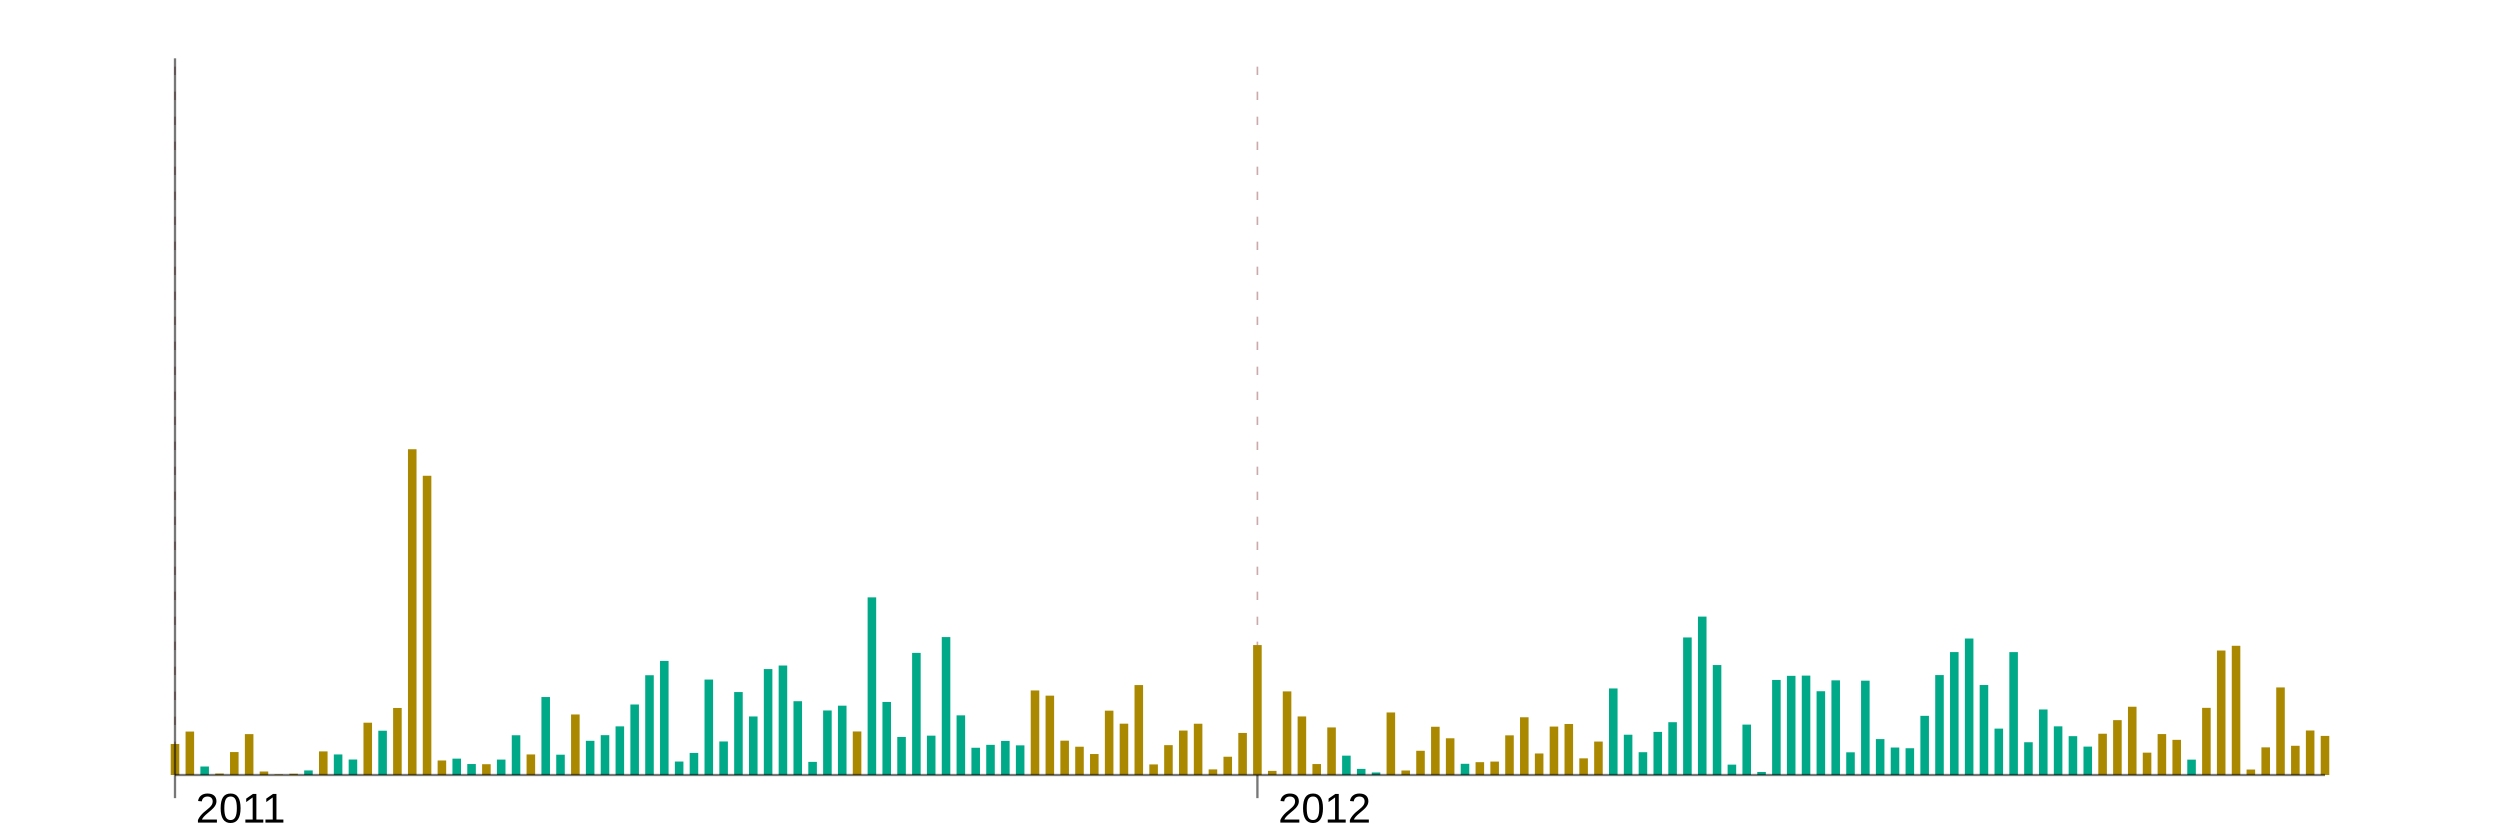
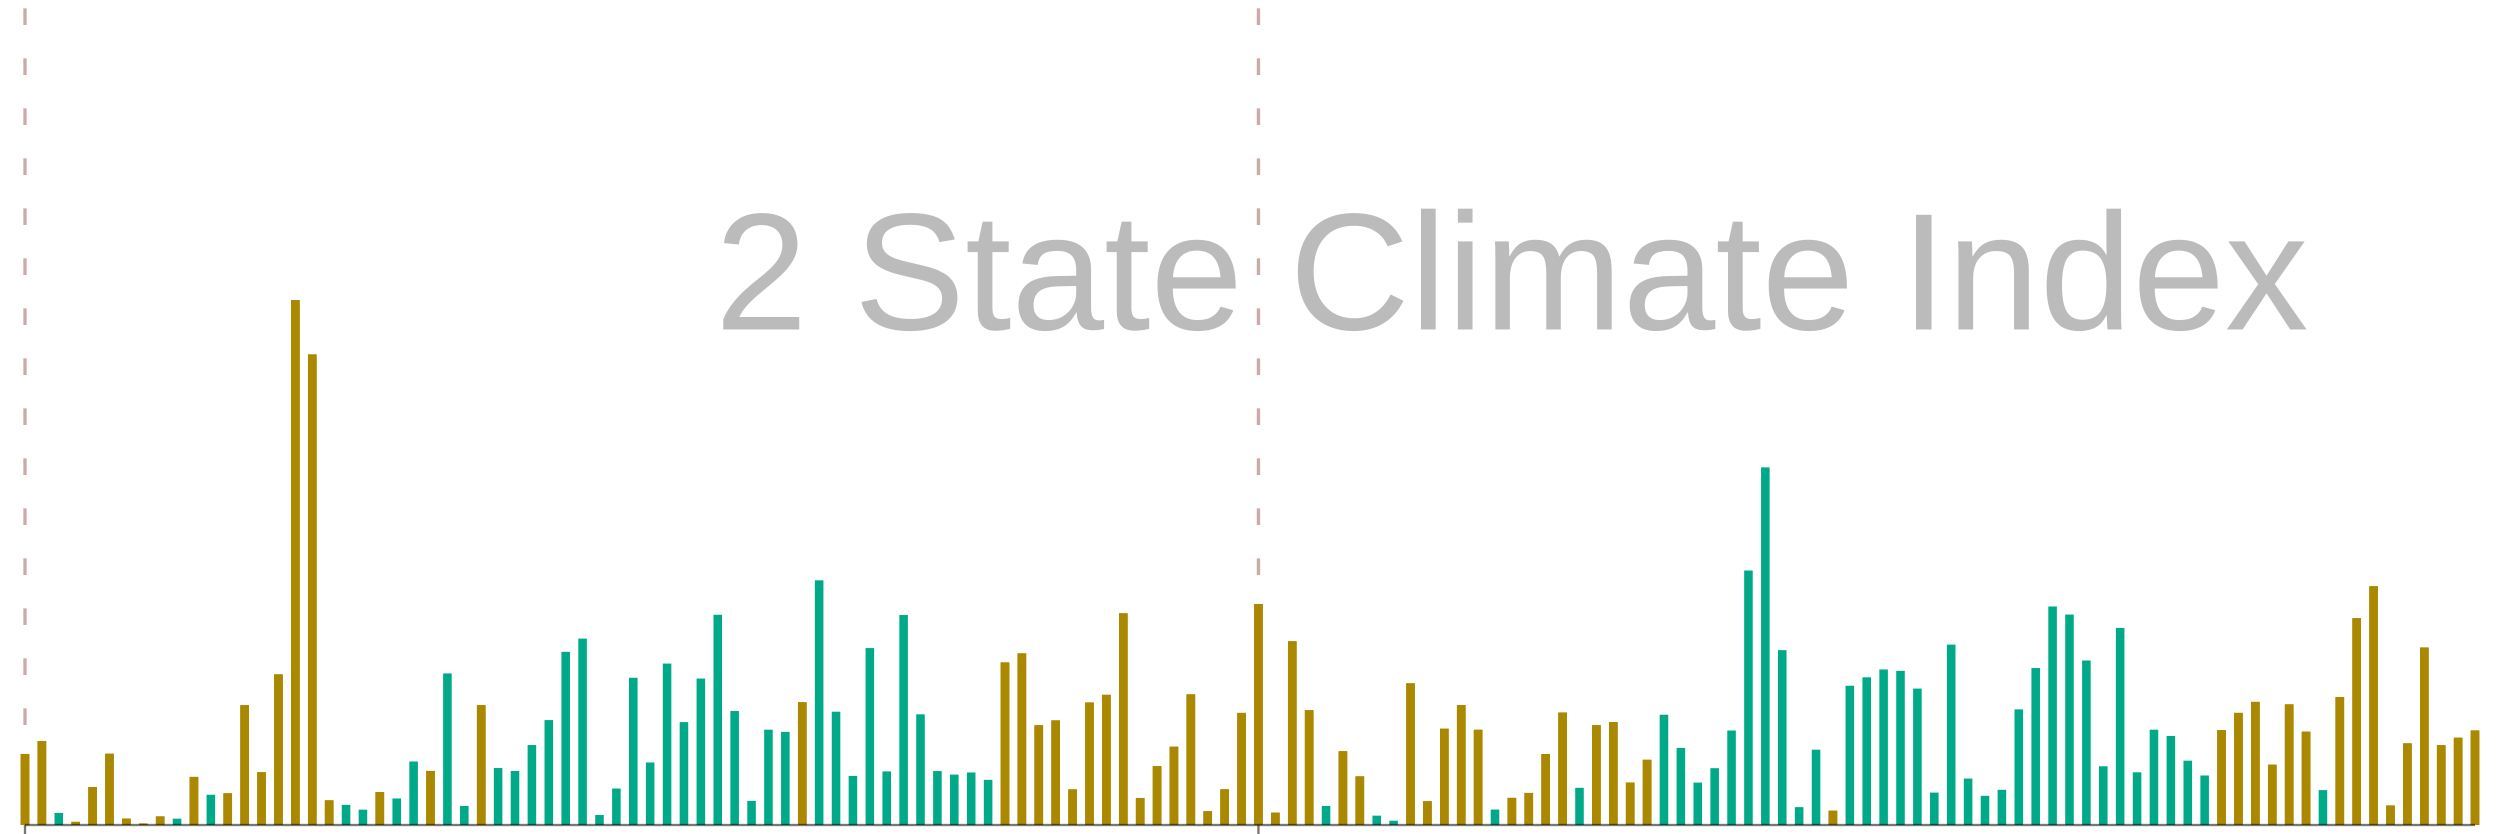
<svg xmlns="http://www.w3.org/2000/svg" height="360.0" version="1.1" viewBox="0 0 1080.0 360" width="1080.0">
  <g>
-     <g stroke-dasharray="3.6 7.2" stroke-width="0.72" stroke="#caa">
-       <line x1="75.60" x2="75.60" y1="334.80" y2="25.20" />
-       <line x1="543.20" x2="543.20" y1="334.80" y2="25.20" />
+     <g stroke-dasharray="7.2 14.4" stroke-width="1.44" stroke="#caa">
+       <line x1="10.80" x2="10.80" y1="356.40" y2="3.60" />
+       <line x1="543.65" x2="543.65" y1="356.40" y2="3.60" />
+     </g>
+     <g>
+       <text dominant-baseline="hanging" dx="-72.0" dy="72.0" fill="#0004" font-family="Arial, sans-serif" font-size="72" stroke-width="2.4" stroke="none" text-anchor="end" text="2 State Climate Index" x="1069.20" y="20.40">2 State Climate Index</text>
    </g>
    <g fill="none" stroke-width="3.699" stroke="#00aa88">
-       <line x1="75.60" x2="75.60" y1="334.80" y2="334.80" />
-       <line x1="82.01" x2="82.01" y1="334.80" y2="334.80" />
-       <line x1="88.41" x2="88.41" y1="331.13" y2="334.80" />
-       <line x1="94.82" x2="94.82" y1="334.80" y2="334.80" />
-       <line x1="101.22" x2="101.22" y1="334.80" y2="334.80" />
-       <line x1="107.63" x2="107.63" y1="334.80" y2="334.80" />
-       <line x1="114.03" x2="114.03" y1="334.80" y2="334.80" />
-       <line x1="120.44" x2="120.44" y1="334.80" y2="334.80" />
-       <line x1="126.84" x2="126.84" y1="334.80" y2="334.80" />
-       <line x1="133.25" x2="133.25" y1="332.83" y2="334.80" />
-       <line x1="139.66" x2="139.66" y1="334.80" y2="334.80" />
-       <line x1="146.06" x2="146.06" y1="325.92" y2="334.80" />
-       <line x1="152.47" x2="152.47" y1="328.11" y2="334.80" />
-       <line x1="158.87" x2="158.87" y1="334.80" y2="334.80" />
-       <line x1="165.28" x2="165.28" y1="315.67" y2="334.80" />
-       <line x1="171.68" x2="171.68" y1="334.80" y2="334.80" />
-       <line x1="178.09" x2="178.09" y1="334.80" y2="334.80" />
-       <line x1="184.49" x2="184.49" y1="334.80" y2="334.80" />
-       <line x1="190.90" x2="190.90" y1="334.80" y2="334.80" />
-       <line x1="197.30" x2="197.30" y1="327.73" y2="334.80" />
-       <line x1="203.71" x2="203.71" y1="330.06" y2="334.80" />
-       <line x1="210.12" x2="210.12" y1="334.80" y2="334.80" />
-       <line x1="216.52" x2="216.52" y1="328.14" y2="334.80" />
-       <line x1="222.93" x2="222.93" y1="317.63" y2="334.80" />
-       <line x1="229.33" x2="229.33" y1="334.80" y2="334.80" />
-       <line x1="235.74" x2="235.74" y1="301.12" y2="334.80" />
-       <line x1="242.14" x2="242.14" y1="326.03" y2="334.80" />
-       <line x1="248.55" x2="248.55" y1="334.80" y2="334.80" />
-       <line x1="254.95" x2="254.95" y1="320.03" y2="334.80" />
-       <line x1="261.36" x2="261.36" y1="317.59" y2="334.80" />
-       <line x1="267.77" x2="267.77" y1="313.79" y2="334.80" />
-       <line x1="274.17" x2="274.17" y1="304.34" y2="334.80" />
-       <line x1="280.58" x2="280.58" y1="291.70" y2="334.80" />
-       <line x1="286.98" x2="286.98" y1="285.52" y2="334.80" />
-       <line x1="293.39" x2="293.39" y1="328.98" y2="334.80" />
-       <line x1="299.79" x2="299.79" y1="325.27" y2="334.80" />
-       <line x1="306.20" x2="306.20" y1="293.57" y2="334.80" />
-       <line x1="312.60" x2="312.60" y1="320.31" y2="334.80" />
-       <line x1="319.01" x2="319.01" y1="298.97" y2="334.80" />
-       <line x1="325.42" x2="325.42" y1="309.51" y2="334.80" />
-       <line x1="331.82" x2="331.82" y1="289.04" y2="334.80" />
-       <line x1="338.23" x2="338.23" y1="287.50" y2="334.80" />
-       <line x1="344.63" x2="344.63" y1="302.92" y2="334.80" />
-       <line x1="351.04" x2="351.04" y1="329.13" y2="334.80" />
-       <line x1="357.44" x2="357.44" y1="306.92" y2="334.80" />
-       <line x1="363.85" x2="363.85" y1="304.85" y2="334.80" />
-       <line x1="370.25" x2="370.25" y1="334.80" y2="334.80" />
-       <line x1="376.66" x2="376.66" y1="258.06" y2="334.80" />
-       <line x1="383.06" x2="383.06" y1="303.25" y2="334.80" />
-       <line x1="389.47" x2="389.47" y1="318.37" y2="334.80" />
-       <line x1="395.88" x2="395.88" y1="282.05" y2="334.80" />
-       <line x1="402.28" x2="402.28" y1="317.80" y2="334.80" />
-       <line x1="408.69" x2="408.69" y1="275.22" y2="334.80" />
-       <line x1="415.09" x2="415.09" y1="309.03" y2="334.80" />
-       <line x1="421.50" x2="421.50" y1="323.03" y2="334.80" />
-       <line x1="427.90" x2="427.90" y1="321.77" y2="334.80" />
-       <line x1="434.31" x2="434.31" y1="320.08" y2="334.80" />
-       <line x1="440.71" x2="440.71" y1="321.99" y2="334.80" />
-       <line x1="447.12" x2="447.12" y1="334.80" y2="334.80" />
-       <line x1="453.53" x2="453.53" y1="334.80" y2="334.80" />
-       <line x1="459.93" x2="459.93" y1="334.80" y2="334.80" />
-       <line x1="466.34" x2="466.34" y1="334.80" y2="334.80" />
-       <line x1="472.74" x2="472.74" y1="334.80" y2="334.80" />
-       <line x1="479.15" x2="479.15" y1="334.80" y2="334.80" />
-       <line x1="485.55" x2="485.55" y1="334.80" y2="334.80" />
-       <line x1="491.96" x2="491.96" y1="334.80" y2="334.80" />
-       <line x1="498.36" x2="498.36" y1="334.80" y2="334.80" />
-       <line x1="504.77" x2="504.77" y1="334.80" y2="334.80" />
-       <line x1="511.18" x2="511.18" y1="334.80" y2="334.80" />
-       <line x1="517.58" x2="517.58" y1="334.80" y2="334.80" />
-       <line x1="523.99" x2="523.99" y1="334.80" y2="334.80" />
-       <line x1="530.39" x2="530.39" y1="334.80" y2="334.80" />
-       <line x1="536.80" x2="536.80" y1="334.80" y2="334.80" />
-       <line x1="543.20" x2="543.20" y1="334.80" y2="334.80" />
-       <line x1="549.61" x2="549.61" y1="334.80" y2="334.80" />
-       <line x1="556.01" x2="556.01" y1="334.80" y2="334.80" />
-       <line x1="562.42" x2="562.42" y1="334.80" y2="334.80" />
-       <line x1="568.82" x2="568.82" y1="334.80" y2="334.80" />
-       <line x1="575.23" x2="575.23" y1="334.80" y2="334.80" />
-       <line x1="581.64" x2="581.64" y1="326.44" y2="334.80" />
-       <line x1="588.04" x2="588.04" y1="332.16" y2="334.80" />
-       <line x1="594.45" x2="594.45" y1="333.71" y2="334.80" />
-       <line x1="600.85" x2="600.85" y1="334.80" y2="334.80" />
-       <line x1="607.26" x2="607.26" y1="334.80" y2="334.80" />
-       <line x1="613.66" x2="613.66" y1="334.80" y2="334.80" />
-       <line x1="620.07" x2="620.07" y1="334.80" y2="334.80" />
-       <line x1="626.47" x2="626.47" y1="334.80" y2="334.80" />
-       <line x1="632.88" x2="632.88" y1="329.96" y2="334.80" />
-       <line x1="639.29" x2="639.29" y1="334.80" y2="334.80" />
-       <line x1="645.69" x2="645.69" y1="334.80" y2="334.80" />
-       <line x1="652.10" x2="652.10" y1="334.80" y2="334.80" />
-       <line x1="658.50" x2="658.50" y1="334.80" y2="334.80" />
-       <line x1="664.91" x2="664.91" y1="334.80" y2="334.80" />
-       <line x1="671.31" x2="671.31" y1="334.80" y2="334.80" />
-       <line x1="677.72" x2="677.72" y1="334.80" y2="334.80" />
-       <line x1="684.12" x2="684.12" y1="334.80" y2="334.80" />
-       <line x1="690.53" x2="690.53" y1="334.80" y2="334.80" />
-       <line x1="696.94" x2="696.94" y1="297.41" y2="334.80" />
-       <line x1="703.34" x2="703.34" y1="317.40" y2="334.80" />
-       <line x1="709.75" x2="709.75" y1="324.95" y2="334.80" />
-       <line x1="716.15" x2="716.15" y1="316.18" y2="334.80" />
-       <line x1="722.56" x2="722.56" y1="311.99" y2="334.80" />
-       <line x1="728.96" x2="728.96" y1="275.38" y2="334.80" />
-       <line x1="735.37" x2="735.37" y1="266.37" y2="334.80" />
-       <line x1="741.77" x2="741.77" y1="287.30" y2="334.80" />
-       <line x1="748.18" x2="748.18" y1="330.32" y2="334.80" />
-       <line x1="754.58" x2="754.58" y1="313.03" y2="334.80" />
-       <line x1="760.99" x2="760.99" y1="333.49" y2="334.80" />
-       <line x1="767.40" x2="767.40" y1="293.74" y2="334.80" />
-       <line x1="773.80" x2="773.80" y1="291.96" y2="334.80" />
-       <line x1="780.21" x2="780.21" y1="291.86" y2="334.80" />
-       <line x1="786.61" x2="786.61" y1="298.61" y2="334.80" />
-       <line x1="793.02" x2="793.02" y1="293.91" y2="334.80" />
-       <line x1="799.42" x2="799.42" y1="325.00" y2="334.80" />
-       <line x1="805.83" x2="805.83" y1="294.05" y2="334.80" />
-       <line x1="812.23" x2="812.23" y1="319.29" y2="334.80" />
-       <line x1="818.64" x2="818.64" y1="322.93" y2="334.80" />
-       <line x1="825.05" x2="825.05" y1="323.24" y2="334.80" />
-       <line x1="831.45" x2="831.45" y1="309.24" y2="334.80" />
-       <line x1="837.86" x2="837.86" y1="291.63" y2="334.80" />
-       <line x1="844.26" x2="844.26" y1="281.70" y2="334.80" />
-       <line x1="850.67" x2="850.67" y1="275.84" y2="334.80" />
-       <line x1="857.07" x2="857.07" y1="295.93" y2="334.80" />
-       <line x1="863.48" x2="863.48" y1="314.76" y2="334.80" />
-       <line x1="869.88" x2="869.88" y1="281.71" y2="334.80" />
-       <line x1="876.29" x2="876.29" y1="320.65" y2="334.80" />
-       <line x1="882.70" x2="882.70" y1="306.49" y2="334.80" />
-       <line x1="889.10" x2="889.10" y1="313.78" y2="334.80" />
-       <line x1="895.51" x2="895.51" y1="318.02" y2="334.80" />
-       <line x1="901.91" x2="901.91" y1="322.53" y2="334.80" />
-       <line x1="908.32" x2="908.32" y1="334.80" y2="334.80" />
-       <line x1="914.72" x2="914.72" y1="334.80" y2="334.80" />
-       <line x1="921.13" x2="921.13" y1="334.80" y2="334.80" />
-       <line x1="927.53" x2="927.53" y1="334.80" y2="334.80" />
-       <line x1="933.94" x2="933.94" y1="334.80" y2="334.80" />
-       <line x1="940.34" x2="940.34" y1="334.80" y2="334.80" />
-       <line x1="946.75" x2="946.75" y1="328.16" y2="334.80" />
-       <line x1="953.16" x2="953.16" y1="334.80" y2="334.80" />
-       <line x1="959.56" x2="959.56" y1="334.80" y2="334.80" />
-       <line x1="965.97" x2="965.97" y1="334.80" y2="334.80" />
-       <line x1="972.37" x2="972.37" y1="334.80" y2="334.80" />
-       <line x1="978.78" x2="978.78" y1="334.80" y2="334.80" />
-       <line x1="985.18" x2="985.18" y1="334.80" y2="334.80" />
-       <line x1="991.59" x2="991.59" y1="334.80" y2="334.80" />
-       <line x1="997.99" x2="997.99" y1="334.80" y2="334.80" />
-       <line x1="1004.40" x2="1004.40" y1="334.80" y2="334.80" />
+       <line x1="10.80" x2="10.80" y1="356.40" y2="356.40" />
+       <line x1="18.10" x2="18.10" y1="356.40" y2="356.40" />
+       <line x1="25.40" x2="25.40" y1="351.19" y2="356.40" />
+       <line x1="32.70" x2="32.70" y1="356.40" y2="356.40" />
+       <line x1="40.00" x2="40.00" y1="356.40" y2="356.40" />
+       <line x1="47.30" x2="47.30" y1="356.40" y2="356.40" />
+       <line x1="54.60" x2="54.60" y1="356.40" y2="356.40" />
+       <line x1="61.90" x2="61.90" y1="356.40" y2="356.40" />
+       <line x1="69.19" x2="69.19" y1="356.40" y2="356.40" />
+       <line x1="76.49" x2="76.49" y1="353.67" y2="356.40" />
+       <line x1="83.79" x2="83.79" y1="356.40" y2="356.40" />
+       <line x1="91.09" x2="91.09" y1="343.34" y2="356.40" />
+       <line x1="98.39" x2="98.39" y1="356.40" y2="356.40" />
+       <line x1="105.69" x2="105.69" y1="356.40" y2="356.40" />
+       <line x1="112.99" x2="112.99" y1="356.40" y2="356.40" />
+       <line x1="120.29" x2="120.29" y1="356.40" y2="356.40" />
+       <line x1="127.59" x2="127.59" y1="356.40" y2="356.40" />
+       <line x1="134.89" x2="134.89" y1="356.40" y2="356.40" />
+       <line x1="142.19" x2="142.19" y1="356.40" y2="356.40" />
+       <line x1="149.49" x2="149.49" y1="347.70" y2="356.40" />
+       <line x1="156.79" x2="156.79" y1="349.79" y2="356.40" />
+       <line x1="164.09" x2="164.09" y1="356.40" y2="356.40" />
+       <line x1="171.38" x2="171.38" y1="344.94" y2="356.40" />
+       <line x1="178.68" x2="178.68" y1="328.96" y2="356.40" />
+       <line x1="185.98" x2="185.98" y1="356.40" y2="356.40" />
+       <line x1="193.28" x2="193.28" y1="290.92" y2="356.40" />
+       <line x1="200.58" x2="200.58" y1="348.17" y2="356.40" />
+       <line x1="207.88" x2="207.88" y1="356.40" y2="356.40" />
+       <line x1="215.18" x2="215.18" y1="331.79" y2="356.40" />
+       <line x1="222.48" x2="222.48" y1="333.08" y2="356.40" />
+       <line x1="229.78" x2="229.78" y1="321.86" y2="356.40" />
+       <line x1="237.08" x2="237.08" y1="311.07" y2="356.40" />
+       <line x1="244.38" x2="244.38" y1="281.59" y2="356.40" />
+       <line x1="251.68" x2="251.68" y1="275.88" y2="356.40" />
+       <line x1="258.98" x2="258.98" y1="352.08" y2="356.40" />
+       <line x1="266.28" x2="266.28" y1="340.65" y2="356.40" />
+       <line x1="273.58" x2="273.58" y1="292.79" y2="356.40" />
+       <line x1="280.87" x2="280.87" y1="329.38" y2="356.40" />
+       <line x1="288.17" x2="288.17" y1="286.66" y2="356.40" />
+       <line x1="295.47" x2="295.47" y1="311.95" y2="356.40" />
+       <line x1="302.77" x2="302.77" y1="293.13" y2="356.40" />
+       <line x1="310.07" x2="310.07" y1="265.59" y2="356.40" />
+       <line x1="317.37" x2="317.37" y1="307.14" y2="356.40" />
+       <line x1="324.67" x2="324.67" y1="345.98" y2="356.40" />
+       <line x1="331.97" x2="331.97" y1="315.22" y2="356.40" />
+       <line x1="339.27" x2="339.27" y1="316.16" y2="356.40" />
+       <line x1="346.57" x2="346.57" y1="356.40" y2="356.40" />
+       <line x1="353.87" x2="353.87" y1="250.69" y2="356.40" />
+       <line x1="361.17" x2="361.17" y1="307.46" y2="356.40" />
+       <line x1="368.47" x2="368.47" y1="335.17" y2="356.40" />
+       <line x1="375.77" x2="375.77" y1="279.97" y2="356.40" />
+       <line x1="383.06" x2="383.06" y1="333.24" y2="356.40" />
+       <line x1="390.36" x2="390.36" y1="265.69" y2="356.40" />
+       <line x1="397.66" x2="397.66" y1="308.59" y2="356.40" />
+       <line x1="404.96" x2="404.96" y1="333.09" y2="356.40" />
+       <line x1="412.26" x2="412.26" y1="334.62" y2="356.40" />
+       <line x1="419.56" x2="419.56" y1="333.71" y2="356.40" />
+       <line x1="426.86" x2="426.86" y1="336.90" y2="356.40" />
+       <line x1="434.16" x2="434.16" y1="356.40" y2="356.40" />
+       <line x1="441.46" x2="441.46" y1="356.40" y2="356.40" />
+       <line x1="448.76" x2="448.76" y1="356.40" y2="356.40" />
+       <line x1="456.06" x2="456.06" y1="356.40" y2="356.40" />
+       <line x1="463.36" x2="463.36" y1="356.40" y2="356.40" />
+       <line x1="470.66" x2="470.66" y1="356.40" y2="356.40" />
+       <line x1="477.96" x2="477.96" y1="356.40" y2="356.40" />
+       <line x1="485.26" x2="485.26" y1="356.40" y2="356.40" />
+       <line x1="492.55" x2="492.55" y1="356.40" y2="356.40" />
+       <line x1="499.85" x2="499.85" y1="356.40" y2="356.40" />
+       <line x1="507.15" x2="507.15" y1="356.40" y2="356.40" />
+       <line x1="514.45" x2="514.45" y1="356.40" y2="356.40" />
+       <line x1="521.75" x2="521.75" y1="356.40" y2="356.40" />
+       <line x1="529.05" x2="529.05" y1="356.40" y2="356.40" />
+       <line x1="536.35" x2="536.35" y1="356.40" y2="356.40" />
+       <line x1="543.65" x2="543.65" y1="356.40" y2="356.40" />
+       <line x1="550.95" x2="550.95" y1="356.40" y2="356.40" />
+       <line x1="558.25" x2="558.25" y1="356.40" y2="356.40" />
+       <line x1="565.55" x2="565.55" y1="356.40" y2="356.40" />
+       <line x1="572.85" x2="572.85" y1="348.16" y2="356.40" />
+       <line x1="580.15" x2="580.15" y1="356.40" y2="356.40" />
+       <line x1="587.45" x2="587.45" y1="356.40" y2="356.40" />
+       <line x1="594.74" x2="594.74" y1="352.36" y2="356.40" />
+       <line x1="602.04" x2="602.04" y1="354.54" y2="356.40" />
+       <line x1="609.34" x2="609.34" y1="356.40" y2="356.40" />
+       <line x1="616.64" x2="616.64" y1="356.40" y2="356.40" />
+       <line x1="623.94" x2="623.94" y1="356.40" y2="356.40" />
+       <line x1="631.24" x2="631.24" y1="356.40" y2="356.40" />
+       <line x1="638.54" x2="638.54" y1="356.40" y2="356.40" />
+       <line x1="645.84" x2="645.84" y1="349.73" y2="356.40" />
+       <line x1="653.14" x2="653.14" y1="356.40" y2="356.40" />
+       <line x1="660.44" x2="660.44" y1="356.40" y2="356.40" />
+       <line x1="667.74" x2="667.74" y1="356.40" y2="356.40" />
+       <line x1="675.04" x2="675.04" y1="356.40" y2="356.40" />
+       <line x1="682.34" x2="682.34" y1="340.34" y2="356.40" />
+       <line x1="689.64" x2="689.64" y1="356.40" y2="356.40" />
+       <line x1="696.94" x2="696.94" y1="356.40" y2="356.40" />
+       <line x1="704.23" x2="704.23" y1="356.40" y2="356.40" />
+       <line x1="711.53" x2="711.53" y1="356.40" y2="356.40" />
+       <line x1="718.83" x2="718.83" y1="308.76" y2="356.40" />
+       <line x1="726.13" x2="726.13" y1="323.10" y2="356.40" />
+       <line x1="733.43" x2="733.43" y1="338.08" y2="356.40" />
+       <line x1="740.73" x2="740.73" y1="331.85" y2="356.40" />
+       <line x1="748.03" x2="748.03" y1="315.58" y2="356.40" />
+       <line x1="755.33" x2="755.33" y1="246.46" y2="356.40" />
+       <line x1="762.63" x2="762.63" y1="201.90" y2="356.40" />
+       <line x1="769.93" x2="769.93" y1="280.86" y2="356.40" />
+       <line x1="777.23" x2="777.23" y1="348.68" y2="356.40" />
+       <line x1="784.53" x2="784.53" y1="323.87" y2="356.40" />
+       <line x1="791.83" x2="791.83" y1="356.40" y2="356.40" />
+       <line x1="799.13" x2="799.13" y1="296.23" y2="356.40" />
+       <line x1="806.42" x2="806.42" y1="292.59" y2="356.40" />
+       <line x1="813.72" x2="813.72" y1="289.21" y2="356.40" />
+       <line x1="821.02" x2="821.02" y1="289.82" y2="356.40" />
+       <line x1="828.32" x2="828.32" y1="297.47" y2="356.40" />
+       <line x1="835.62" x2="835.62" y1="342.40" y2="356.40" />
+       <line x1="842.92" x2="842.92" y1="278.47" y2="356.40" />
+       <line x1="850.22" x2="850.22" y1="336.33" y2="356.40" />
+       <line x1="857.52" x2="857.52" y1="343.78" y2="356.40" />
+       <line x1="864.82" x2="864.82" y1="341.20" y2="356.40" />
+       <line x1="872.12" x2="872.12" y1="306.45" y2="356.40" />
+       <line x1="879.42" x2="879.42" y1="288.59" y2="356.40" />
+       <line x1="886.72" x2="886.72" y1="262.01" y2="356.40" />
+       <line x1="894.02" x2="894.02" y1="265.49" y2="356.40" />
+       <line x1="901.32" x2="901.32" y1="285.34" y2="356.40" />
+       <line x1="908.62" x2="908.62" y1="331.04" y2="356.40" />
+       <line x1="915.91" x2="915.91" y1="271.26" y2="356.40" />
+       <line x1="923.21" x2="923.21" y1="333.64" y2="356.40" />
+       <line x1="930.51" x2="930.51" y1="315.23" y2="356.40" />
+       <line x1="937.81" x2="937.81" y1="317.94" y2="356.40" />
+       <line x1="945.11" x2="945.11" y1="328.61" y2="356.40" />
+       <line x1="952.41" x2="952.41" y1="335.01" y2="356.40" />
+       <line x1="959.71" x2="959.71" y1="356.40" y2="356.40" />
+       <line x1="967.01" x2="967.01" y1="356.40" y2="356.40" />
+       <line x1="974.31" x2="974.31" y1="356.40" y2="356.40" />
+       <line x1="981.61" x2="981.61" y1="356.40" y2="356.40" />
+       <line x1="988.91" x2="988.91" y1="356.40" y2="356.40" />
+       <line x1="996.21" x2="996.21" y1="356.40" y2="356.40" />
+       <line x1="1003.51" x2="1003.51" y1="341.33" y2="356.40" />
+       <line x1="1010.81" x2="1010.81" y1="356.40" y2="356.40" />
+       <line x1="1018.10" x2="1018.10" y1="356.40" y2="356.40" />
+       <line x1="1025.40" x2="1025.40" y1="356.40" y2="356.40" />
+       <line x1="1032.70" x2="1032.70" y1="356.40" y2="356.40" />
+       <line x1="1040.00" x2="1040.00" y1="356.40" y2="356.40" />
+       <line x1="1047.30" x2="1047.30" y1="356.40" y2="356.40" />
+       <line x1="1054.60" x2="1054.60" y1="356.40" y2="356.40" />
+       <line x1="1061.90" x2="1061.90" y1="356.40" y2="356.40" />
+       <line x1="1069.20" x2="1069.20" y1="356.40" y2="356.40" />
    </g>
    <g fill="none" stroke-width="3.699" stroke="#aa8800">
-       <line x1="75.60" x2="75.60" y1="321.40" y2="334.80" />
-       <line x1="82.01" x2="82.01" y1="316.03" y2="334.80" />
-       <line x1="88.41" x2="88.41" y1="334.80" y2="334.80" />
-       <line x1="94.82" x2="94.82" y1="334.17" y2="334.80" />
-       <line x1="101.22" x2="101.22" y1="324.89" y2="334.80" />
-       <line x1="107.63" x2="107.63" y1="317.14" y2="334.80" />
-       <line x1="114.03" x2="114.03" y1="333.29" y2="334.80" />
-       <line x1="120.44" x2="120.44" y1="334.56" y2="334.80" />
-       <line x1="126.84" x2="126.84" y1="334.25" y2="334.80" />
-       <line x1="133.25" x2="133.25" y1="334.80" y2="334.80" />
-       <line x1="139.66" x2="139.66" y1="324.60" y2="334.80" />
-       <line x1="146.06" x2="146.06" y1="334.80" y2="334.80" />
-       <line x1="152.47" x2="152.47" y1="334.80" y2="334.80" />
-       <line x1="158.87" x2="158.87" y1="312.21" y2="334.80" />
-       <line x1="165.28" x2="165.28" y1="334.80" y2="334.80" />
-       <line x1="171.68" x2="171.68" y1="305.84" y2="334.80" />
-       <line x1="178.09" x2="178.09" y1="194.07" y2="334.80" />
-       <line x1="184.49" x2="184.49" y1="205.53" y2="334.80" />
-       <line x1="190.90" x2="190.90" y1="328.53" y2="334.80" />
-       <line x1="197.30" x2="197.30" y1="334.80" y2="334.80" />
-       <line x1="203.71" x2="203.71" y1="334.80" y2="334.80" />
-       <line x1="210.12" x2="210.12" y1="330.14" y2="334.80" />
-       <line x1="216.52" x2="216.52" y1="334.80" y2="334.80" />
-       <line x1="222.93" x2="222.93" y1="334.80" y2="334.80" />
-       <line x1="229.33" x2="229.33" y1="325.92" y2="334.80" />
-       <line x1="235.74" x2="235.74" y1="334.80" y2="334.80" />
-       <line x1="242.14" x2="242.14" y1="334.80" y2="334.80" />
-       <line x1="248.55" x2="248.55" y1="308.65" y2="334.80" />
-       <line x1="254.95" x2="254.95" y1="334.80" y2="334.80" />
-       <line x1="261.36" x2="261.36" y1="334.80" y2="334.80" />
-       <line x1="267.77" x2="267.77" y1="334.80" y2="334.80" />
-       <line x1="274.17" x2="274.17" y1="334.80" y2="334.80" />
-       <line x1="280.58" x2="280.58" y1="334.80" y2="334.80" />
-       <line x1="286.98" x2="286.98" y1="334.80" y2="334.80" />
-       <line x1="293.39" x2="293.39" y1="334.80" y2="334.80" />
-       <line x1="299.79" x2="299.79" y1="334.80" y2="334.80" />
-       <line x1="306.20" x2="306.20" y1="334.80" y2="334.80" />
-       <line x1="312.60" x2="312.60" y1="334.80" y2="334.80" />
-       <line x1="319.01" x2="319.01" y1="334.80" y2="334.80" />
-       <line x1="325.42" x2="325.42" y1="334.80" y2="334.80" />
-       <line x1="331.82" x2="331.82" y1="334.80" y2="334.80" />
-       <line x1="338.23" x2="338.23" y1="334.80" y2="334.80" />
-       <line x1="344.63" x2="344.63" y1="334.80" y2="334.80" />
-       <line x1="351.04" x2="351.04" y1="334.80" y2="334.80" />
-       <line x1="357.44" x2="357.44" y1="334.80" y2="334.80" />
-       <line x1="363.85" x2="363.85" y1="334.80" y2="334.80" />
-       <line x1="370.25" x2="370.25" y1="315.99" y2="334.80" />
-       <line x1="376.66" x2="376.66" y1="334.80" y2="334.80" />
-       <line x1="383.06" x2="383.06" y1="334.80" y2="334.80" />
-       <line x1="389.47" x2="389.47" y1="334.80" y2="334.80" />
-       <line x1="395.88" x2="395.88" y1="334.80" y2="334.80" />
-       <line x1="402.28" x2="402.28" y1="334.80" y2="334.80" />
-       <line x1="408.69" x2="408.69" y1="334.80" y2="334.80" />
-       <line x1="415.09" x2="415.09" y1="334.80" y2="334.80" />
-       <line x1="421.50" x2="421.50" y1="334.80" y2="334.80" />
-       <line x1="427.90" x2="427.90" y1="334.80" y2="334.80" />
-       <line x1="434.31" x2="434.31" y1="334.80" y2="334.80" />
-       <line x1="440.71" x2="440.71" y1="334.80" y2="334.80" />
-       <line x1="447.12" x2="447.12" y1="298.28" y2="334.80" />
-       <line x1="453.53" x2="453.53" y1="300.52" y2="334.80" />
-       <line x1="459.93" x2="459.93" y1="319.97" y2="334.80" />
-       <line x1="466.34" x2="466.34" y1="322.58" y2="334.80" />
-       <line x1="472.74" x2="472.74" y1="325.74" y2="334.80" />
-       <line x1="479.15" x2="479.15" y1="307.01" y2="334.80" />
-       <line x1="485.55" x2="485.55" y1="312.63" y2="334.80" />
-       <line x1="491.96" x2="491.96" y1="295.95" y2="334.80" />
-       <line x1="498.36" x2="498.36" y1="330.23" y2="334.80" />
-       <line x1="504.77" x2="504.77" y1="321.90" y2="334.80" />
-       <line x1="511.18" x2="511.18" y1="315.60" y2="334.80" />
-       <line x1="517.58" x2="517.58" y1="312.65" y2="334.80" />
-       <line x1="523.99" x2="523.99" y1="332.38" y2="334.80" />
-       <line x1="530.39" x2="530.39" y1="326.91" y2="334.80" />
-       <line x1="536.80" x2="536.80" y1="316.63" y2="334.80" />
-       <line x1="543.20" x2="543.20" y1="278.67" y2="334.80" />
-       <line x1="549.61" x2="549.61" y1="333.02" y2="334.80" />
-       <line x1="556.01" x2="556.01" y1="298.68" y2="334.80" />
-       <line x1="562.42" x2="562.42" y1="309.51" y2="334.80" />
-       <line x1="568.82" x2="568.82" y1="330.07" y2="334.80" />
-       <line x1="575.23" x2="575.23" y1="314.25" y2="334.80" />
-       <line x1="581.64" x2="581.64" y1="334.80" y2="334.80" />
-       <line x1="588.04" x2="588.04" y1="334.80" y2="334.80" />
-       <line x1="594.45" x2="594.45" y1="334.80" y2="334.80" />
-       <line x1="600.85" x2="600.85" y1="307.79" y2="334.80" />
-       <line x1="607.26" x2="607.26" y1="332.86" y2="334.80" />
-       <line x1="613.66" x2="613.66" y1="324.34" y2="334.80" />
-       <line x1="620.07" x2="620.07" y1="313.96" y2="334.80" />
-       <line x1="626.47" x2="626.47" y1="318.94" y2="334.80" />
-       <line x1="632.88" x2="632.88" y1="334.80" y2="334.80" />
-       <line x1="639.29" x2="639.29" y1="329.26" y2="334.80" />
-       <line x1="645.69" x2="645.69" y1="329.00" y2="334.80" />
-       <line x1="652.10" x2="652.10" y1="317.67" y2="334.80" />
-       <line x1="658.50" x2="658.50" y1="309.86" y2="334.80" />
-       <line x1="664.91" x2="664.91" y1="325.50" y2="334.80" />
-       <line x1="671.31" x2="671.31" y1="313.88" y2="334.80" />
-       <line x1="677.72" x2="677.72" y1="312.76" y2="334.80" />
-       <line x1="684.12" x2="684.12" y1="327.61" y2="334.80" />
-       <line x1="690.53" x2="690.53" y1="320.35" y2="334.80" />
-       <line x1="696.94" x2="696.94" y1="334.80" y2="334.80" />
-       <line x1="703.34" x2="703.34" y1="334.80" y2="334.80" />
-       <line x1="709.75" x2="709.75" y1="334.80" y2="334.80" />
-       <line x1="716.15" x2="716.15" y1="334.80" y2="334.80" />
-       <line x1="722.56" x2="722.56" y1="334.80" y2="334.80" />
-       <line x1="728.96" x2="728.96" y1="334.80" y2="334.80" />
-       <line x1="735.37" x2="735.37" y1="334.80" y2="334.80" />
-       <line x1="741.77" x2="741.77" y1="334.80" y2="334.80" />
-       <line x1="748.18" x2="748.18" y1="334.80" y2="334.80" />
-       <line x1="754.58" x2="754.58" y1="334.80" y2="334.80" />
-       <line x1="760.99" x2="760.99" y1="334.80" y2="334.80" />
-       <line x1="767.40" x2="767.40" y1="334.80" y2="334.80" />
-       <line x1="773.80" x2="773.80" y1="334.80" y2="334.80" />
-       <line x1="780.21" x2="780.21" y1="334.80" y2="334.80" />
-       <line x1="786.61" x2="786.61" y1="334.80" y2="334.80" />
-       <line x1="793.02" x2="793.02" y1="334.80" y2="334.80" />
-       <line x1="799.42" x2="799.42" y1="334.80" y2="334.80" />
-       <line x1="805.83" x2="805.83" y1="334.80" y2="334.80" />
-       <line x1="812.23" x2="812.23" y1="334.80" y2="334.80" />
-       <line x1="818.64" x2="818.64" y1="334.80" y2="334.80" />
-       <line x1="825.05" x2="825.05" y1="334.80" y2="334.80" />
-       <line x1="831.45" x2="831.45" y1="334.80" y2="334.80" />
-       <line x1="837.86" x2="837.86" y1="334.80" y2="334.80" />
-       <line x1="844.26" x2="844.26" y1="334.80" y2="334.80" />
-       <line x1="850.67" x2="850.67" y1="334.80" y2="334.80" />
-       <line x1="857.07" x2="857.07" y1="334.80" y2="334.80" />
-       <line x1="863.48" x2="863.48" y1="334.80" y2="334.80" />
-       <line x1="869.88" x2="869.88" y1="334.80" y2="334.80" />
-       <line x1="876.29" x2="876.29" y1="334.80" y2="334.80" />
-       <line x1="882.70" x2="882.70" y1="334.80" y2="334.80" />
-       <line x1="889.10" x2="889.10" y1="334.80" y2="334.80" />
-       <line x1="895.51" x2="895.51" y1="334.80" y2="334.80" />
-       <line x1="901.91" x2="901.91" y1="334.80" y2="334.80" />
-       <line x1="908.32" x2="908.32" y1="316.97" y2="334.80" />
-       <line x1="914.72" x2="914.72" y1="311.10" y2="334.80" />
-       <line x1="921.13" x2="921.13" y1="305.31" y2="334.80" />
-       <line x1="927.53" x2="927.53" y1="325.15" y2="334.80" />
-       <line x1="933.94" x2="933.94" y1="317.12" y2="334.80" />
-       <line x1="940.34" x2="940.34" y1="319.61" y2="334.80" />
-       <line x1="946.75" x2="946.75" y1="334.80" y2="334.80" />
-       <line x1="953.16" x2="953.16" y1="305.79" y2="334.80" />
-       <line x1="959.56" x2="959.56" y1="281.03" y2="334.80" />
-       <line x1="965.97" x2="965.97" y1="278.98" y2="334.80" />
-       <line x1="972.37" x2="972.37" y1="332.44" y2="334.80" />
-       <line x1="978.78" x2="978.78" y1="322.86" y2="334.80" />
-       <line x1="985.18" x2="985.18" y1="296.97" y2="334.80" />
-       <line x1="991.59" x2="991.59" y1="322.18" y2="334.80" />
-       <line x1="997.99" x2="997.99" y1="315.58" y2="334.80" />
-       <line x1="1004.40" x2="1004.40" y1="317.91" y2="334.80" />
+       <line x1="10.80" x2="10.80" y1="325.71" y2="356.40" />
+       <line x1="18.10" x2="18.10" y1="320.11" y2="356.40" />
+       <line x1="25.40" x2="25.40" y1="356.40" y2="356.40" />
+       <line x1="32.70" x2="32.70" y1="355.04" y2="356.40" />
+       <line x1="40.00" x2="40.00" y1="339.98" y2="356.40" />
+       <line x1="47.30" x2="47.30" y1="325.62" y2="356.40" />
+       <line x1="54.60" x2="54.60" y1="353.67" y2="356.40" />
+       <line x1="61.90" x2="61.90" y1="355.81" y2="356.40" />
+       <line x1="69.19" x2="69.19" y1="352.73" y2="356.40" />
+       <line x1="76.49" x2="76.49" y1="356.40" y2="356.40" />
+       <line x1="83.79" x2="83.79" y1="335.62" y2="356.40" />
+       <line x1="91.09" x2="91.09" y1="356.40" y2="356.40" />
+       <line x1="98.39" x2="98.39" y1="342.70" y2="356.40" />
+       <line x1="105.69" x2="105.69" y1="304.65" y2="356.40" />
+       <line x1="112.99" x2="112.99" y1="333.60" y2="356.40" />
+       <line x1="120.29" x2="120.29" y1="291.35" y2="356.40" />
+       <line x1="127.59" x2="127.59" y1="129.66" y2="356.40" />
+       <line x1="134.89" x2="134.89" y1="153.15" y2="356.40" />
+       <line x1="142.19" x2="142.19" y1="345.76" y2="356.40" />
+       <line x1="149.49" x2="149.49" y1="356.40" y2="356.40" />
+       <line x1="156.79" x2="156.79" y1="356.40" y2="356.40" />
+       <line x1="164.09" x2="164.09" y1="342.19" y2="356.40" />
+       <line x1="171.38" x2="171.38" y1="356.40" y2="356.40" />
+       <line x1="178.68" x2="178.68" y1="356.40" y2="356.40" />
+       <line x1="185.98" x2="185.98" y1="333.04" y2="356.40" />
+       <line x1="193.28" x2="193.28" y1="356.40" y2="356.40" />
+       <line x1="200.58" x2="200.58" y1="356.40" y2="356.40" />
+       <line x1="207.88" x2="207.88" y1="304.60" y2="356.40" />
+       <line x1="215.18" x2="215.18" y1="356.40" y2="356.40" />
+       <line x1="222.48" x2="222.48" y1="356.40" y2="356.40" />
+       <line x1="229.78" x2="229.78" y1="356.40" y2="356.40" />
+       <line x1="237.08" x2="237.08" y1="356.40" y2="356.40" />
+       <line x1="244.38" x2="244.38" y1="356.40" y2="356.40" />
+       <line x1="251.68" x2="251.68" y1="356.40" y2="356.40" />
+       <line x1="258.98" x2="258.98" y1="356.40" y2="356.40" />
+       <line x1="266.28" x2="266.28" y1="356.40" y2="356.40" />
+       <line x1="273.58" x2="273.58" y1="356.40" y2="356.40" />
+       <line x1="280.87" x2="280.87" y1="356.40" y2="356.40" />
+       <line x1="288.17" x2="288.17" y1="356.40" y2="356.40" />
+       <line x1="295.47" x2="295.47" y1="356.40" y2="356.40" />
+       <line x1="302.77" x2="302.77" y1="356.40" y2="356.40" />
+       <line x1="310.07" x2="310.07" y1="356.40" y2="356.40" />
+       <line x1="317.37" x2="317.37" y1="356.40" y2="356.40" />
+       <line x1="324.67" x2="324.67" y1="356.40" y2="356.40" />
+       <line x1="331.97" x2="331.97" y1="356.40" y2="356.40" />
+       <line x1="339.27" x2="339.27" y1="356.40" y2="356.40" />
+       <line x1="346.57" x2="346.57" y1="303.37" y2="356.40" />
+       <line x1="353.87" x2="353.87" y1="356.40" y2="356.40" />
+       <line x1="361.17" x2="361.17" y1="356.40" y2="356.40" />
+       <line x1="368.47" x2="368.47" y1="356.40" y2="356.40" />
+       <line x1="375.77" x2="375.77" y1="356.40" y2="356.40" />
+       <line x1="383.06" x2="383.06" y1="356.40" y2="356.40" />
+       <line x1="390.36" x2="390.36" y1="356.40" y2="356.40" />
+       <line x1="397.66" x2="397.66" y1="356.40" y2="356.40" />
+       <line x1="404.96" x2="404.96" y1="356.40" y2="356.40" />
+       <line x1="412.26" x2="412.26" y1="356.40" y2="356.40" />
+       <line x1="419.56" x2="419.56" y1="356.40" y2="356.40" />
+       <line x1="426.86" x2="426.86" y1="356.40" y2="356.40" />
+       <line x1="434.16" x2="434.16" y1="286.20" y2="356.40" />
+       <line x1="441.46" x2="441.46" y1="282.28" y2="356.40" />
+       <line x1="448.76" x2="448.76" y1="313.31" y2="356.40" />
+       <line x1="456.06" x2="456.06" y1="311.24" y2="356.40" />
+       <line x1="463.36" x2="463.36" y1="341.04" y2="356.40" />
+       <line x1="470.66" x2="470.66" y1="303.51" y2="356.40" />
+       <line x1="477.96" x2="477.96" y1="300.17" y2="356.40" />
+       <line x1="485.26" x2="485.26" y1="264.96" y2="356.40" />
+       <line x1="492.55" x2="492.55" y1="344.73" y2="356.40" />
+       <line x1="499.85" x2="499.85" y1="330.97" y2="356.40" />
+       <line x1="507.15" x2="507.15" y1="322.59" y2="356.40" />
+       <line x1="514.45" x2="514.45" y1="299.98" y2="356.40" />
+       <line x1="521.75" x2="521.75" y1="350.46" y2="356.40" />
+       <line x1="529.05" x2="529.05" y1="340.99" y2="356.40" />
+       <line x1="536.35" x2="536.35" y1="307.97" y2="356.40" />
+       <line x1="543.65" x2="543.65" y1="260.92" y2="356.40" />
+       <line x1="550.95" x2="550.95" y1="351.09" y2="356.40" />
+       <line x1="558.25" x2="558.25" y1="277.04" y2="356.40" />
+       <line x1="565.55" x2="565.55" y1="306.82" y2="356.40" />
+       <line x1="572.85" x2="572.85" y1="356.40" y2="356.40" />
+       <line x1="580.15" x2="580.15" y1="324.52" y2="356.40" />
+       <line x1="587.45" x2="587.45" y1="335.41" y2="356.40" />
+       <line x1="594.74" x2="594.74" y1="356.40" y2="356.40" />
+       <line x1="602.04" x2="602.04" y1="356.40" y2="356.40" />
+       <line x1="609.34" x2="609.34" y1="295.21" y2="356.40" />
+       <line x1="616.64" x2="616.64" y1="346.14" y2="356.40" />
+       <line x1="623.94" x2="623.94" y1="314.82" y2="356.40" />
+       <line x1="631.24" x2="631.24" y1="304.62" y2="356.40" />
+       <line x1="638.54" x2="638.54" y1="315.27" y2="356.40" />
+       <line x1="645.84" x2="645.84" y1="356.40" y2="356.40" />
+       <line x1="653.14" x2="653.14" y1="344.68" y2="356.40" />
+       <line x1="660.44" x2="660.44" y1="342.55" y2="356.40" />
+       <line x1="667.74" x2="667.74" y1="325.73" y2="356.40" />
+       <line x1="675.04" x2="675.04" y1="307.85" y2="356.40" />
+       <line x1="682.34" x2="682.34" y1="356.40" y2="356.40" />
+       <line x1="689.64" x2="689.64" y1="313.28" y2="356.40" />
+       <line x1="696.94" x2="696.94" y1="311.90" y2="356.40" />
+       <line x1="704.23" x2="704.23" y1="338.11" y2="356.40" />
+       <line x1="711.53" x2="711.53" y1="328.23" y2="356.40" />
+       <line x1="718.83" x2="718.83" y1="356.40" y2="356.40" />
+       <line x1="726.13" x2="726.13" y1="356.40" y2="356.40" />
+       <line x1="733.43" x2="733.43" y1="356.40" y2="356.40" />
+       <line x1="740.73" x2="740.73" y1="356.40" y2="356.40" />
+       <line x1="748.03" x2="748.03" y1="356.40" y2="356.40" />
+       <line x1="755.33" x2="755.33" y1="356.40" y2="356.40" />
+       <line x1="762.63" x2="762.63" y1="356.40" y2="356.40" />
+       <line x1="769.93" x2="769.93" y1="356.40" y2="356.40" />
+       <line x1="777.23" x2="777.23" y1="356.40" y2="356.40" />
+       <line x1="784.53" x2="784.53" y1="356.40" y2="356.40" />
+       <line x1="791.83" x2="791.83" y1="350.23" y2="356.40" />
+       <line x1="799.13" x2="799.13" y1="356.40" y2="356.40" />
+       <line x1="806.42" x2="806.42" y1="356.40" y2="356.40" />
+       <line x1="813.72" x2="813.72" y1="356.40" y2="356.40" />
+       <line x1="821.02" x2="821.02" y1="356.40" y2="356.40" />
+       <line x1="828.32" x2="828.32" y1="356.40" y2="356.40" />
+       <line x1="835.62" x2="835.62" y1="356.40" y2="356.40" />
+       <line x1="842.92" x2="842.92" y1="356.40" y2="356.40" />
+       <line x1="850.22" x2="850.22" y1="356.40" y2="356.40" />
+       <line x1="857.52" x2="857.52" y1="356.40" y2="356.40" />
+       <line x1="864.82" x2="864.82" y1="356.40" y2="356.40" />
+       <line x1="872.12" x2="872.12" y1="356.40" y2="356.40" />
+       <line x1="879.42" x2="879.42" y1="356.40" y2="356.40" />
+       <line x1="886.72" x2="886.72" y1="356.40" y2="356.40" />
+       <line x1="894.02" x2="894.02" y1="356.40" y2="356.40" />
+       <line x1="901.32" x2="901.32" y1="356.40" y2="356.40" />
+       <line x1="908.62" x2="908.62" y1="356.40" y2="356.40" />
+       <line x1="915.91" x2="915.91" y1="356.40" y2="356.40" />
+       <line x1="923.21" x2="923.21" y1="356.40" y2="356.40" />
+       <line x1="930.51" x2="930.51" y1="356.40" y2="356.40" />
+       <line x1="937.81" x2="937.81" y1="356.40" y2="356.40" />
+       <line x1="945.11" x2="945.11" y1="356.40" y2="356.40" />
+       <line x1="952.41" x2="952.41" y1="356.40" y2="356.40" />
+       <line x1="959.71" x2="959.71" y1="315.43" y2="356.40" />
+       <line x1="967.01" x2="967.01" y1="307.96" y2="356.40" />
+       <line x1="974.31" x2="974.31" y1="303.21" y2="356.40" />
+       <line x1="981.61" x2="981.61" y1="330.36" y2="356.40" />
+       <line x1="988.91" x2="988.91" y1="304.31" y2="356.40" />
+       <line x1="996.21" x2="996.21" y1="316.10" y2="356.40" />
+       <line x1="1003.51" x2="1003.51" y1="356.40" y2="356.40" />
+       <line x1="1010.81" x2="1010.81" y1="301.14" y2="356.40" />
+       <line x1="1018.10" x2="1018.10" y1="267.08" y2="356.40" />
+       <line x1="1025.40" x2="1025.40" y1="253.27" y2="356.40" />
+       <line x1="1032.70" x2="1032.70" y1="348.00" y2="356.40" />
+       <line x1="1040.00" x2="1040.00" y1="321.14" y2="356.40" />
+       <line x1="1047.30" x2="1047.30" y1="279.76" y2="356.40" />
+       <line x1="1054.60" x2="1054.60" y1="321.93" y2="356.40" />
+       <line x1="1061.90" x2="1061.90" y1="318.70" y2="356.40" />
+       <line x1="1069.20" x2="1069.20" y1="315.59" y2="356.40" />
+     </g>
+     <g fill="none" stroke-width="3.699" stroke="#aa8800">
+       <line x1="10.80" x2="10.80" y1="325.71" y2="356.40" />
+       <line x1="18.10" x2="18.10" y1="320.11" y2="356.40" />
+       <line x1="25.40" x2="25.40" y1="356.40" y2="356.40" />
+       <line x1="32.70" x2="32.70" y1="355.04" y2="356.40" />
+       <line x1="40.00" x2="40.00" y1="339.98" y2="356.40" />
+       <line x1="47.30" x2="47.30" y1="325.62" y2="356.40" />
+       <line x1="54.60" x2="54.60" y1="353.67" y2="356.40" />
+       <line x1="61.90" x2="61.90" y1="355.81" y2="356.40" />
+       <line x1="69.19" x2="69.19" y1="352.73" y2="356.40" />
+       <line x1="76.49" x2="76.49" y1="356.40" y2="356.40" />
+       <line x1="83.79" x2="83.79" y1="335.62" y2="356.40" />
+       <line x1="91.09" x2="91.09" y1="356.40" y2="356.40" />
+       <line x1="98.39" x2="98.39" y1="342.70" y2="356.40" />
+       <line x1="105.69" x2="105.69" y1="304.65" y2="356.40" />
+       <line x1="112.99" x2="112.99" y1="333.60" y2="356.40" />
+       <line x1="120.29" x2="120.29" y1="291.35" y2="356.40" />
+       <line x1="127.59" x2="127.59" y1="129.66" y2="356.40" />
+       <line x1="134.89" x2="134.89" y1="153.15" y2="356.40" />
+       <line x1="142.19" x2="142.19" y1="345.76" y2="356.40" />
+       <line x1="149.49" x2="149.49" y1="356.40" y2="356.40" />
+       <line x1="156.79" x2="156.79" y1="356.40" y2="356.40" />
+       <line x1="164.09" x2="164.09" y1="342.19" y2="356.40" />
+       <line x1="171.38" x2="171.38" y1="356.40" y2="356.40" />
+       <line x1="178.68" x2="178.68" y1="356.40" y2="356.40" />
+       <line x1="185.98" x2="185.98" y1="333.04" y2="356.40" />
+       <line x1="193.28" x2="193.28" y1="356.40" y2="356.40" />
+       <line x1="200.58" x2="200.58" y1="356.40" y2="356.40" />
+       <line x1="207.88" x2="207.88" y1="304.60" y2="356.40" />
+       <line x1="215.18" x2="215.18" y1="356.40" y2="356.40" />
+       <line x1="222.48" x2="222.48" y1="356.40" y2="356.40" />
+       <line x1="229.78" x2="229.78" y1="356.40" y2="356.40" />
+       <line x1="237.08" x2="237.08" y1="356.40" y2="356.40" />
+       <line x1="244.38" x2="244.38" y1="356.40" y2="356.40" />
+       <line x1="251.68" x2="251.68" y1="356.40" y2="356.40" />
+       <line x1="258.98" x2="258.98" y1="356.40" y2="356.40" />
+       <line x1="266.28" x2="266.28" y1="356.40" y2="356.40" />
+       <line x1="273.58" x2="273.58" y1="356.40" y2="356.40" />
+       <line x1="280.87" x2="280.87" y1="356.40" y2="356.40" />
+       <line x1="288.17" x2="288.17" y1="356.40" y2="356.40" />
+       <line x1="295.47" x2="295.47" y1="356.40" y2="356.40" />
+       <line x1="302.77" x2="302.77" y1="356.40" y2="356.40" />
+       <line x1="310.07" x2="310.07" y1="356.40" y2="356.40" />
+       <line x1="317.37" x2="317.37" y1="356.40" y2="356.40" />
+       <line x1="324.67" x2="324.67" y1="356.40" y2="356.40" />
+       <line x1="331.97" x2="331.97" y1="356.40" y2="356.40" />
+       <line x1="339.27" x2="339.27" y1="356.40" y2="356.40" />
+       <line x1="346.57" x2="346.57" y1="303.37" y2="356.40" />
+       <line x1="353.87" x2="353.87" y1="356.40" y2="356.40" />
+       <line x1="361.17" x2="361.17" y1="356.40" y2="356.40" />
+       <line x1="368.47" x2="368.47" y1="356.40" y2="356.40" />
+       <line x1="375.77" x2="375.77" y1="356.40" y2="356.40" />
+       <line x1="383.06" x2="383.06" y1="356.40" y2="356.40" />
+       <line x1="390.36" x2="390.36" y1="356.40" y2="356.40" />
+       <line x1="397.66" x2="397.66" y1="356.40" y2="356.40" />
+       <line x1="404.96" x2="404.96" y1="356.40" y2="356.40" />
+       <line x1="412.26" x2="412.26" y1="356.40" y2="356.40" />
+       <line x1="419.56" x2="419.56" y1="356.40" y2="356.40" />
+       <line x1="426.86" x2="426.86" y1="356.40" y2="356.40" />
+       <line x1="434.16" x2="434.16" y1="286.20" y2="356.40" />
+       <line x1="441.46" x2="441.46" y1="282.28" y2="356.40" />
+       <line x1="448.76" x2="448.76" y1="313.31" y2="356.40" />
+       <line x1="456.06" x2="456.06" y1="311.24" y2="356.40" />
+       <line x1="463.36" x2="463.36" y1="341.04" y2="356.40" />
+       <line x1="470.66" x2="470.66" y1="303.51" y2="356.40" />
+       <line x1="477.96" x2="477.96" y1="300.17" y2="356.40" />
+       <line x1="485.26" x2="485.26" y1="264.96" y2="356.40" />
+       <line x1="492.55" x2="492.55" y1="344.73" y2="356.40" />
+       <line x1="499.85" x2="499.85" y1="330.97" y2="356.40" />
+       <line x1="507.15" x2="507.15" y1="322.59" y2="356.40" />
+       <line x1="514.45" x2="514.45" y1="299.98" y2="356.40" />
+       <line x1="521.75" x2="521.75" y1="350.46" y2="356.40" />
+       <line x1="529.05" x2="529.05" y1="340.99" y2="356.40" />
+       <line x1="536.35" x2="536.35" y1="307.97" y2="356.40" />
+       <line x1="543.65" x2="543.65" y1="260.92" y2="356.40" />
+       <line x1="550.95" x2="550.95" y1="351.09" y2="356.40" />
+       <line x1="558.25" x2="558.25" y1="277.04" y2="356.40" />
+       <line x1="565.55" x2="565.55" y1="306.82" y2="356.40" />
+       <line x1="572.85" x2="572.85" y1="356.40" y2="356.40" />
+       <line x1="580.15" x2="580.15" y1="324.52" y2="356.40" />
+       <line x1="587.45" x2="587.45" y1="335.41" y2="356.40" />
+       <line x1="594.74" x2="594.74" y1="356.40" y2="356.40" />
+       <line x1="602.04" x2="602.04" y1="356.40" y2="356.40" />
+       <line x1="609.34" x2="609.34" y1="295.21" y2="356.40" />
+       <line x1="616.64" x2="616.64" y1="346.14" y2="356.40" />
+       <line x1="623.94" x2="623.94" y1="314.82" y2="356.40" />
+       <line x1="631.24" x2="631.24" y1="304.62" y2="356.40" />
+       <line x1="638.54" x2="638.54" y1="315.27" y2="356.40" />
+       <line x1="645.84" x2="645.84" y1="356.40" y2="356.40" />
+       <line x1="653.14" x2="653.14" y1="344.68" y2="356.40" />
+       <line x1="660.44" x2="660.44" y1="342.55" y2="356.40" />
+       <line x1="667.74" x2="667.74" y1="325.73" y2="356.40" />
+       <line x1="675.04" x2="675.04" y1="307.85" y2="356.40" />
+       <line x1="682.34" x2="682.34" y1="356.40" y2="356.40" />
+       <line x1="689.64" x2="689.64" y1="313.28" y2="356.40" />
+       <line x1="696.94" x2="696.94" y1="311.90" y2="356.40" />
+       <line x1="704.23" x2="704.23" y1="338.11" y2="356.40" />
+       <line x1="711.53" x2="711.53" y1="328.23" y2="356.40" />
+       <line x1="718.83" x2="718.83" y1="356.40" y2="356.40" />
+       <line x1="726.13" x2="726.13" y1="356.40" y2="356.40" />
+       <line x1="733.43" x2="733.43" y1="356.40" y2="356.40" />
+       <line x1="740.73" x2="740.73" y1="356.40" y2="356.40" />
+       <line x1="748.03" x2="748.03" y1="356.40" y2="356.40" />
+       <line x1="755.33" x2="755.33" y1="356.40" y2="356.40" />
+       <line x1="762.63" x2="762.63" y1="356.40" y2="356.40" />
+       <line x1="769.93" x2="769.93" y1="356.40" y2="356.40" />
+       <line x1="777.23" x2="777.23" y1="356.40" y2="356.40" />
+       <line x1="784.53" x2="784.53" y1="356.40" y2="356.40" />
+       <line x1="791.83" x2="791.83" y1="350.23" y2="356.40" />
+       <line x1="799.13" x2="799.13" y1="356.40" y2="356.40" />
+       <line x1="806.42" x2="806.42" y1="356.40" y2="356.40" />
+       <line x1="813.72" x2="813.72" y1="356.40" y2="356.40" />
+       <line x1="821.02" x2="821.02" y1="356.40" y2="356.40" />
+       <line x1="828.32" x2="828.32" y1="356.40" y2="356.40" />
+       <line x1="835.62" x2="835.62" y1="356.40" y2="356.40" />
+       <line x1="842.92" x2="842.92" y1="356.40" y2="356.40" />
+       <line x1="850.22" x2="850.22" y1="356.40" y2="356.40" />
+       <line x1="857.52" x2="857.52" y1="356.40" y2="356.40" />
+       <line x1="864.82" x2="864.82" y1="356.40" y2="356.40" />
+       <line x1="872.12" x2="872.12" y1="356.40" y2="356.40" />
+       <line x1="879.42" x2="879.42" y1="356.40" y2="356.40" />
+       <line x1="886.72" x2="886.72" y1="356.40" y2="356.40" />
+       <line x1="894.02" x2="894.02" y1="356.40" y2="356.40" />
+       <line x1="901.32" x2="901.32" y1="356.40" y2="356.40" />
+       <line x1="908.62" x2="908.62" y1="356.40" y2="356.40" />
+       <line x1="915.91" x2="915.91" y1="356.40" y2="356.40" />
+       <line x1="923.21" x2="923.21" y1="356.40" y2="356.40" />
+       <line x1="930.51" x2="930.51" y1="356.40" y2="356.40" />
+       <line x1="937.81" x2="937.81" y1="356.40" y2="356.40" />
+       <line x1="945.11" x2="945.11" y1="356.40" y2="356.40" />
+       <line x1="952.41" x2="952.41" y1="356.40" y2="356.40" />
+       <line x1="959.71" x2="959.71" y1="315.43" y2="356.40" />
+       <line x1="967.01" x2="967.01" y1="307.96" y2="356.40" />
+       <line x1="974.31" x2="974.31" y1="303.21" y2="356.40" />
+       <line x1="981.61" x2="981.61" y1="330.36" y2="356.40" />
+       <line x1="988.91" x2="988.91" y1="304.31" y2="356.40" />
+       <line x1="996.21" x2="996.21" y1="316.10" y2="356.40" />
+       <line x1="1003.51" x2="1003.51" y1="356.40" y2="356.40" />
+       <line x1="1010.81" x2="1010.81" y1="301.14" y2="356.40" />
+       <line x1="1018.10" x2="1018.10" y1="267.08" y2="356.40" />
+       <line x1="1025.40" x2="1025.40" y1="253.27" y2="356.40" />
+       <line x1="1032.70" x2="1032.70" y1="348.00" y2="356.40" />
+       <line x1="1040.00" x2="1040.00" y1="321.14" y2="356.40" />
+       <line x1="1047.30" x2="1047.30" y1="279.76" y2="356.40" />
+       <line x1="1054.60" x2="1054.60" y1="321.93" y2="356.40" />
+       <line x1="1061.90" x2="1061.90" y1="318.70" y2="356.40" />
+       <line x1="1069.20" x2="1069.20" y1="315.59" y2="356.40" />
    </g>
    <g stroke="#0008">
-       <line x1="75.60" x2="75.60" y1="334.80" y2="344.80" />
-       <line x1="543.20" x2="543.20" y1="334.80" y2="344.80" />
-       <g fill="black" font-family="Arial, sans-serif" font-size="18.0" stroke="none" text-anchor="start" transform="translate(9.0 0.0)">
-         <text x="75.60" y="355.37">2011</text>
-         <text x="543.20" y="355.37">2012</text>
+       <line x1="10.80" x2="10.80" y1="356.40" y2="366.40" />
+       <line x1="543.65" x2="543.65" y1="356.40" y2="366.40" />
+       <g fill="black" font-family="Arial, sans-serif" font-size="36.0" stroke="none" text-anchor="start" transform="translate(18.0 0.0)">
+         <text x="10.80" y="397.54">2011</text>
+         <text x="543.65" y="397.54">2012</text>
      </g>
-       <line x1="75.60" x2="1004.40" y1="334.80" y2="334.80" />
-     </g>
-     <g stroke="#0008">
-       <g fill="#0008" font-family="Arial, sans-serif" font-size="18.0" stroke="none" text-anchor="end" />
-       <line x1="75.60" x2="75.60" y1="334.80" y2="25.20" />
+       <line x1="10.80" x2="1069.20" y1="356.40" y2="356.40" />
    </g>
  </g>
</svg>
